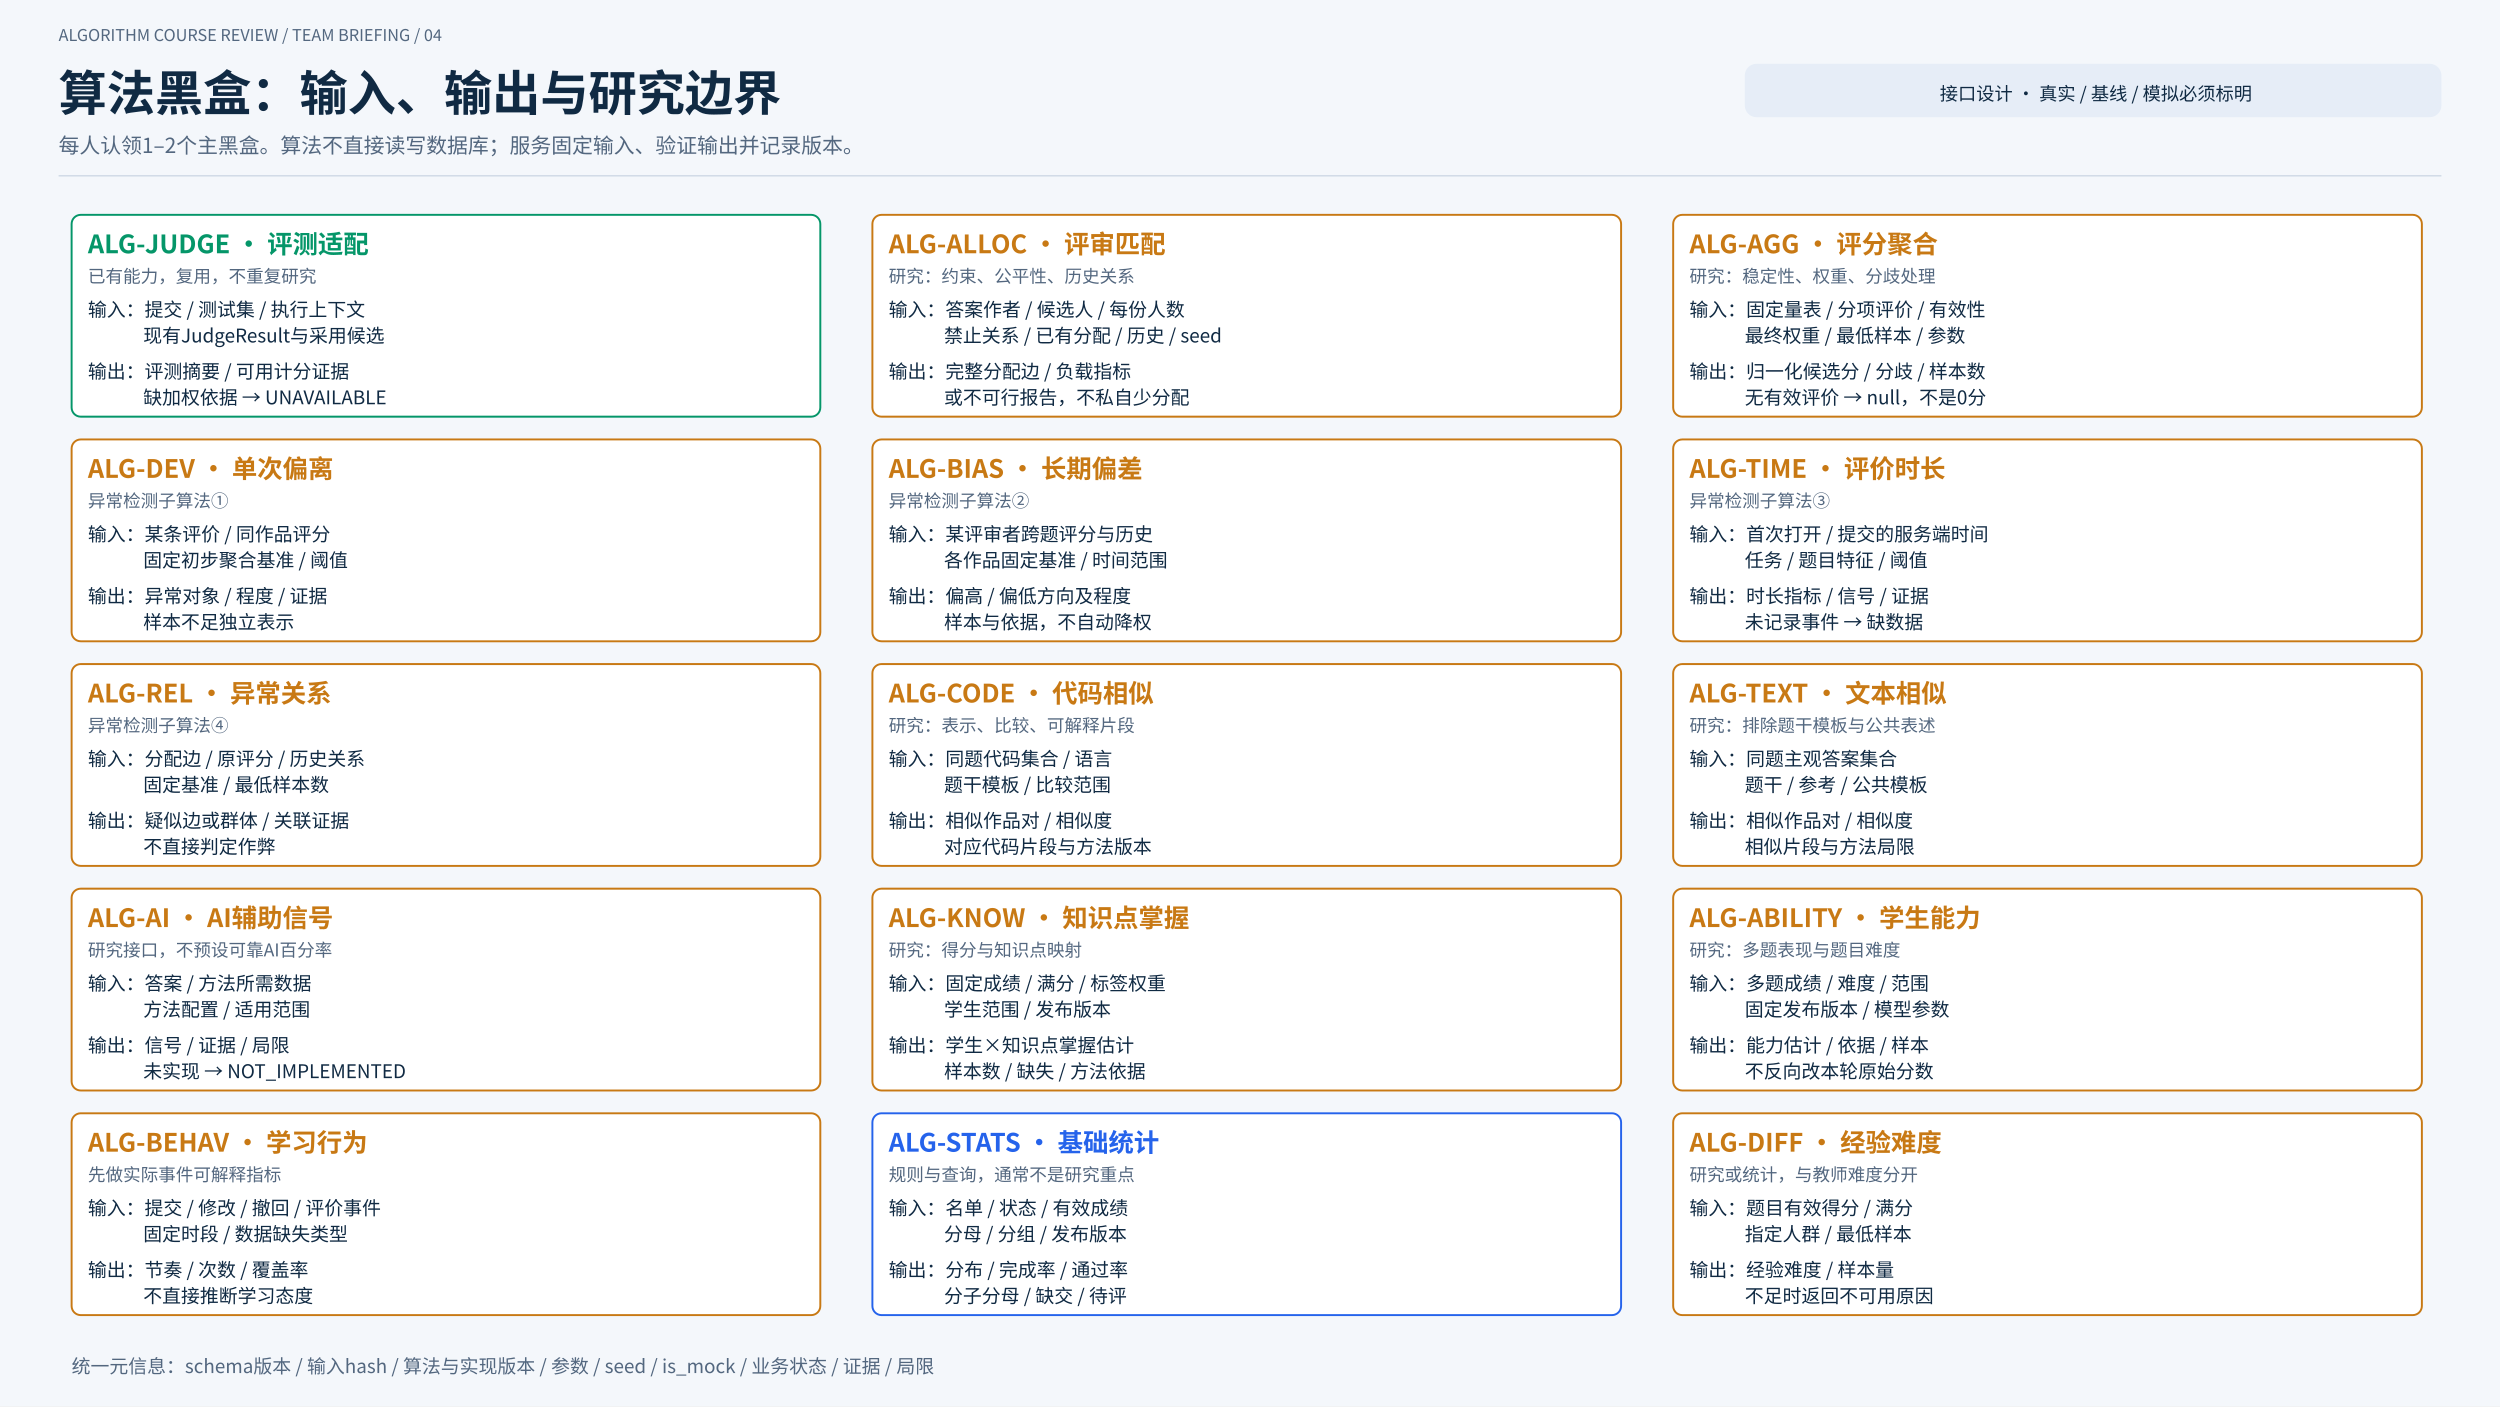
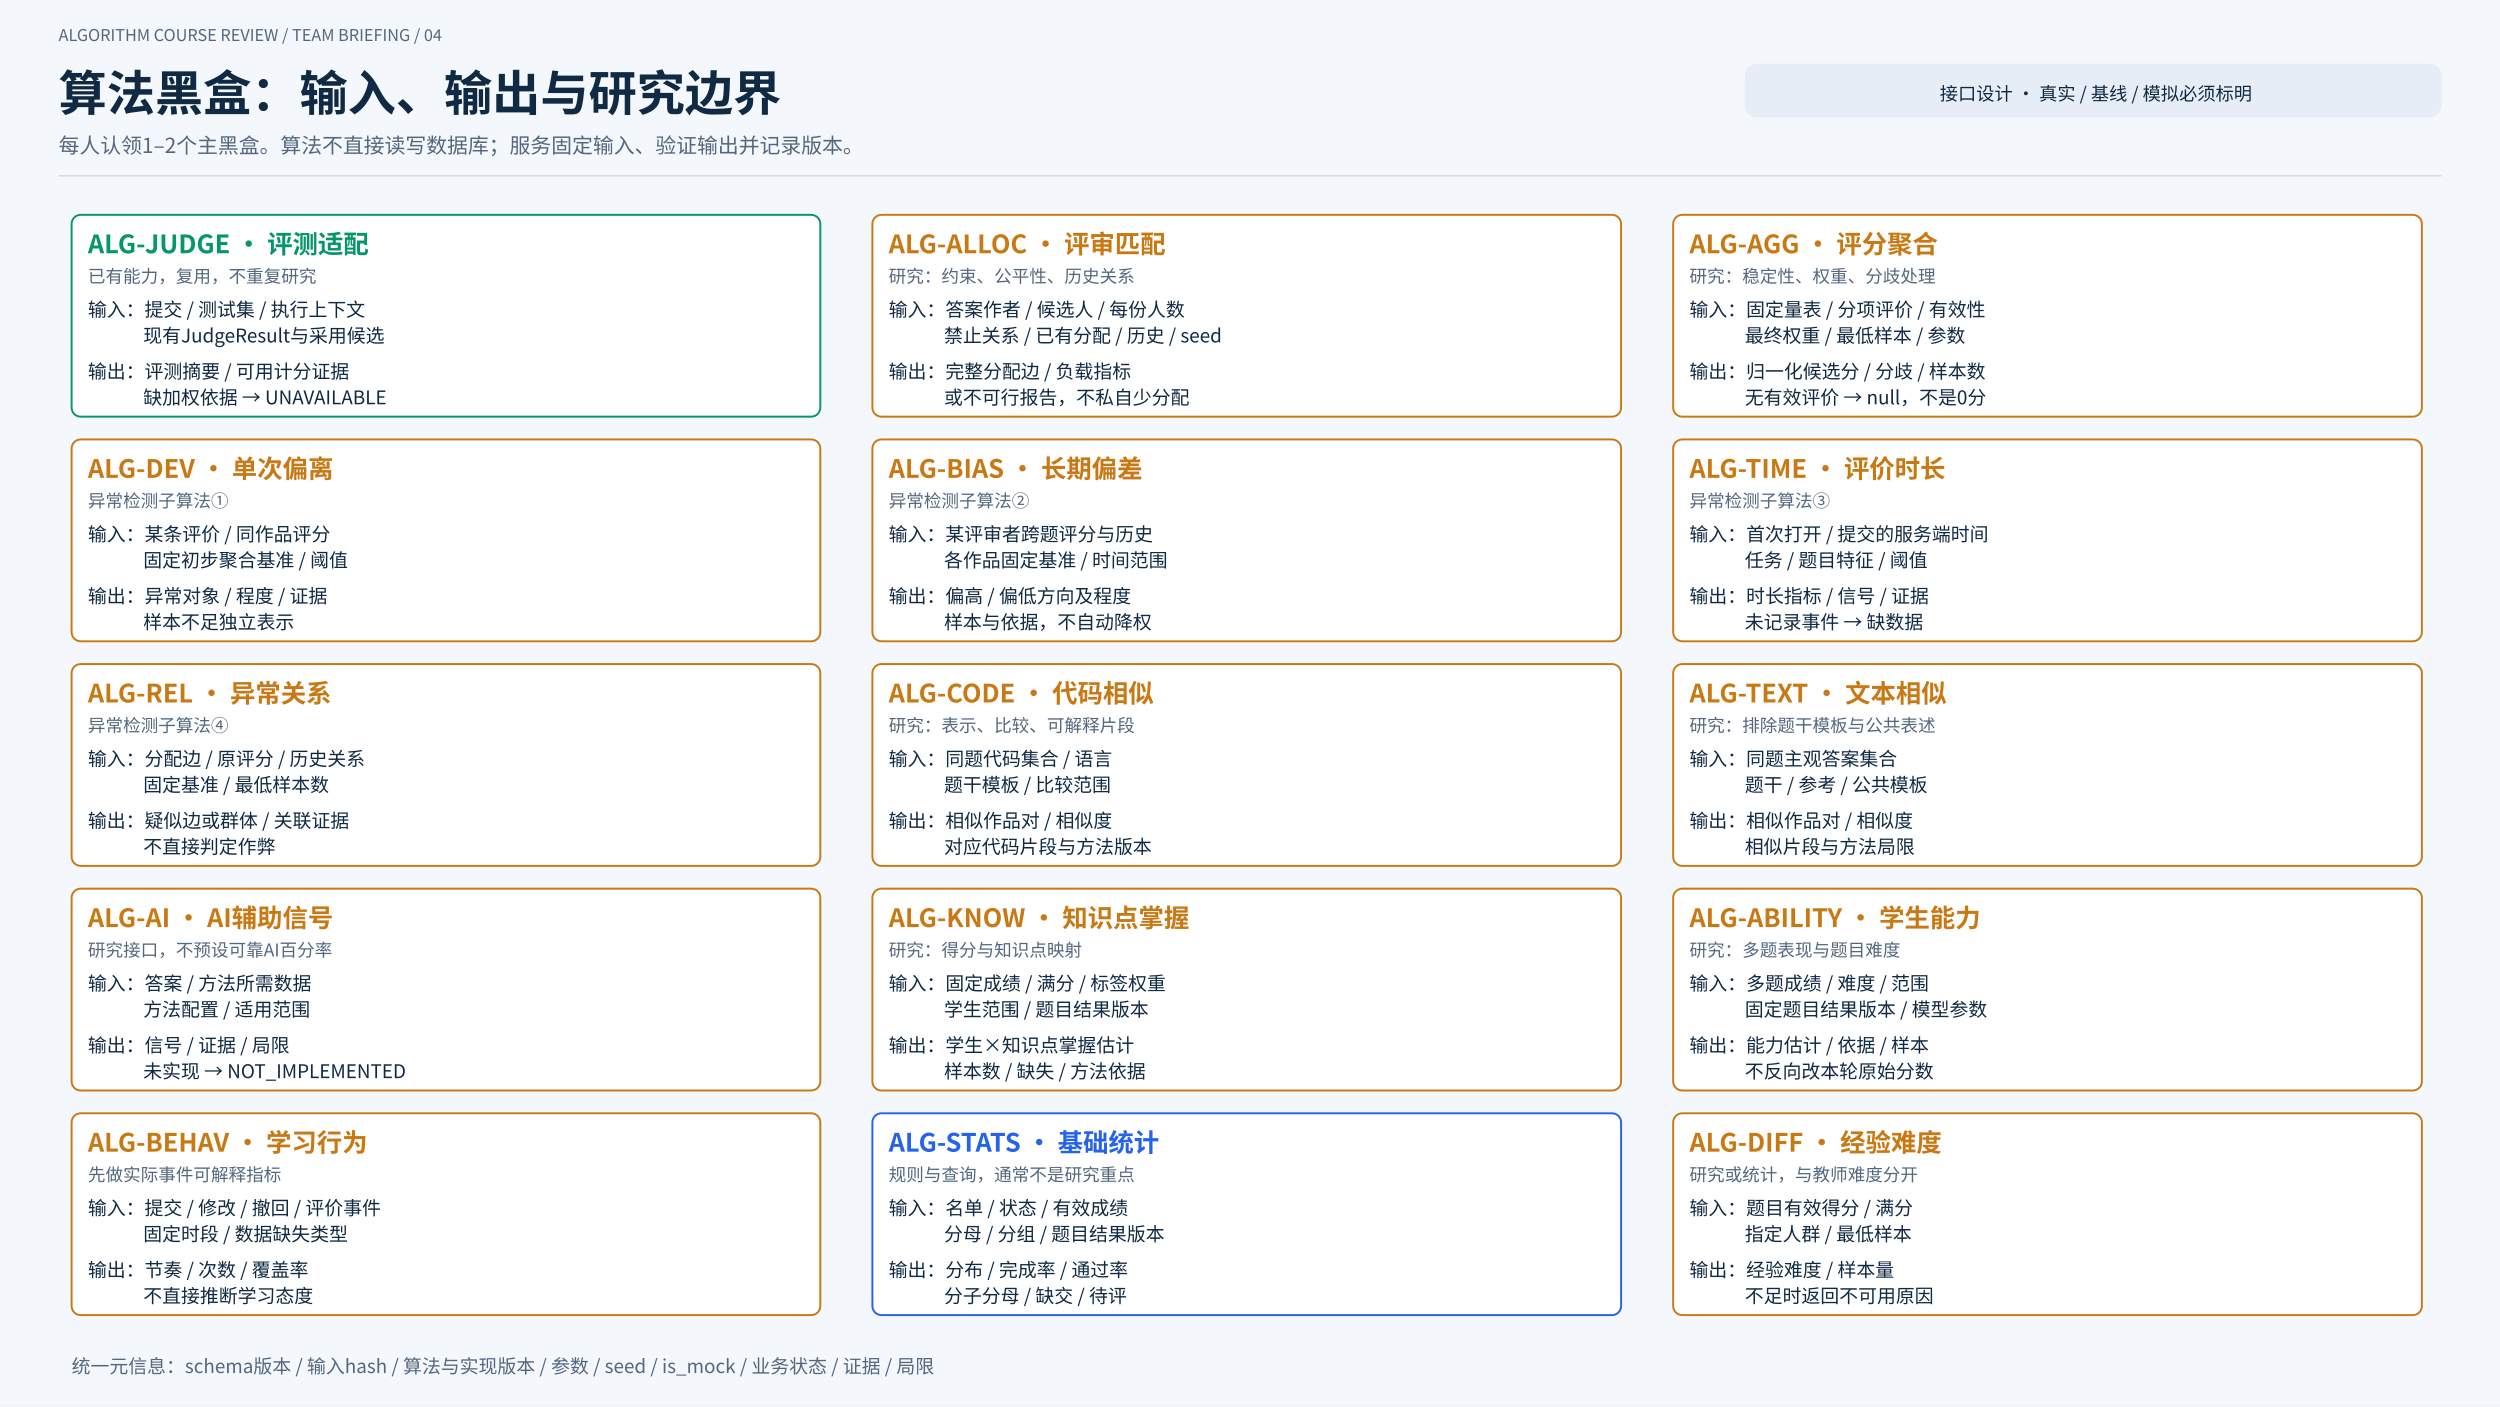
<svg xmlns="http://www.w3.org/2000/svg" width="3840" height="2160" viewBox="0 0 3840 2160">
  <rect width="3840" height="2160" fill="#F4F7FB" />
  <text x="90.0" y="63.0" font-family="Microsoft YaHei, Noto Sans CJK SC, sans-serif" font-size="25" font-weight="400" fill="#53677F">ALGORITHM COURSE REVIEW  /  TEAM BRIEFING  /  04</text>
  <text x="90.0" y="170.0" font-family="Microsoft YaHei, Noto Sans CJK SC, sans-serif" font-size="74" font-weight="700" fill="#102A43">算法黑盒：输入、输出与研究边界</text>
  <text x="90.0" y="235.0" font-family="Microsoft YaHei, Noto Sans CJK SC, sans-serif" font-size="32" font-weight="400" fill="#53677F">每人认领1–2个主黑盒。算法不直接读写数据库；服务固定输入、验证输出并记录版本。</text>
  <rect x="2680" y="98" width="1070" height="82" rx="18" fill="#E6EDF7" stroke="none" stroke-width="2" />
  <text x="2979.5" y="154.0" font-family="Microsoft YaHei, Noto Sans CJK SC, sans-serif" font-size="28" font-weight="400" fill="#102A43">接口设计 · 真实 / 基线 / 模拟必须标明</text>
  <polyline points="90,270 3750,270" fill="none" stroke="#CCD7E4" stroke-width="2" stroke-linejoin="round" />
  <rect x="110" y="330" width="1150" height="310" rx="14" fill="#FFFFFF" stroke="#059669" stroke-width="3" />
  <text x="135.0" y="389.0" font-family="Microsoft YaHei, Noto Sans CJK SC, sans-serif" font-size="39" font-weight="700" fill="#059669">ALG-JUDGE · 评测适配</text>
  <text x="135.0" y="434.0" font-family="Microsoft YaHei, Noto Sans CJK SC, sans-serif" font-size="27" font-weight="400" fill="#53677F">已有能力，复用，不重复研究</text>
  <text x="135.0" y="486.0" font-family="Microsoft YaHei, Noto Sans CJK SC, sans-serif" font-size="29" font-weight="400" fill="#102A43">输入：提交 / 测试集 / 执行上下文</text>
  <text x="220.0" y="526.0" font-family="Microsoft YaHei, Noto Sans CJK SC, sans-serif" font-size="29" font-weight="400" fill="#102A43">现有JudgeResult与采用候选</text>
  <text x="135.0" y="581.0" font-family="Microsoft YaHei, Noto Sans CJK SC, sans-serif" font-size="29" font-weight="400" fill="#102A43">输出：评测摘要 / 可用计分证据</text>
  <text x="220.0" y="621.0" font-family="Microsoft YaHei, Noto Sans CJK SC, sans-serif" font-size="29" font-weight="400" fill="#102A43">缺加权依据 → UNAVAILABLE</text>
  <rect x="1340" y="330" width="1150" height="310" rx="14" fill="#FFFFFF" stroke="#C87914" stroke-width="3" />
  <text x="1365.0" y="389.0" font-family="Microsoft YaHei, Noto Sans CJK SC, sans-serif" font-size="39" font-weight="700" fill="#C87914">ALG-ALLOC · 评审匹配</text>
  <text x="1365.0" y="434.0" font-family="Microsoft YaHei, Noto Sans CJK SC, sans-serif" font-size="27" font-weight="400" fill="#53677F">研究：约束、公平性、历史关系</text>
  <text x="1365.0" y="486.0" font-family="Microsoft YaHei, Noto Sans CJK SC, sans-serif" font-size="29" font-weight="400" fill="#102A43">输入：答案作者 / 候选人 / 每份人数</text>
  <text x="1450.0" y="526.0" font-family="Microsoft YaHei, Noto Sans CJK SC, sans-serif" font-size="29" font-weight="400" fill="#102A43">禁止关系 / 已有分配 / 历史 / seed</text>
  <text x="1365.0" y="581.0" font-family="Microsoft YaHei, Noto Sans CJK SC, sans-serif" font-size="29" font-weight="400" fill="#102A43">输出：完整分配边 / 负载指标</text>
  <text x="1450.0" y="621.0" font-family="Microsoft YaHei, Noto Sans CJK SC, sans-serif" font-size="29" font-weight="400" fill="#102A43">或不可行报告，不私自少分配</text>
  <rect x="2570" y="330" width="1150" height="310" rx="14" fill="#FFFFFF" stroke="#C87914" stroke-width="3" />
  <text x="2595.0" y="389.0" font-family="Microsoft YaHei, Noto Sans CJK SC, sans-serif" font-size="39" font-weight="700" fill="#C87914">ALG-AGG · 评分聚合</text>
  <text x="2595.0" y="434.0" font-family="Microsoft YaHei, Noto Sans CJK SC, sans-serif" font-size="27" font-weight="400" fill="#53677F">研究：稳定性、权重、分歧处理</text>
  <text x="2595.0" y="486.0" font-family="Microsoft YaHei, Noto Sans CJK SC, sans-serif" font-size="29" font-weight="400" fill="#102A43">输入：固定量表 / 分项评价 / 有效性</text>
  <text x="2680.0" y="526.0" font-family="Microsoft YaHei, Noto Sans CJK SC, sans-serif" font-size="29" font-weight="400" fill="#102A43">最终权重 / 最低样本 / 参数</text>
  <text x="2595.0" y="581.0" font-family="Microsoft YaHei, Noto Sans CJK SC, sans-serif" font-size="29" font-weight="400" fill="#102A43">输出：归一化候选分 / 分歧 / 样本数</text>
  <text x="2680.0" y="621.0" font-family="Microsoft YaHei, Noto Sans CJK SC, sans-serif" font-size="29" font-weight="400" fill="#102A43">无有效评价 → null，不是0分</text>
  <rect x="110" y="675" width="1150" height="310" rx="14" fill="#FFFFFF" stroke="#C87914" stroke-width="3" />
  <text x="135.0" y="734.0" font-family="Microsoft YaHei, Noto Sans CJK SC, sans-serif" font-size="39" font-weight="700" fill="#C87914">ALG-DEV · 单次偏离</text>
  <text x="135.0" y="779.0" font-family="Microsoft YaHei, Noto Sans CJK SC, sans-serif" font-size="27" font-weight="400" fill="#53677F">异常检测子算法①</text>
  <text x="135.0" y="831.0" font-family="Microsoft YaHei, Noto Sans CJK SC, sans-serif" font-size="29" font-weight="400" fill="#102A43">输入：某条评价 / 同作品评分</text>
  <text x="220.0" y="871.0" font-family="Microsoft YaHei, Noto Sans CJK SC, sans-serif" font-size="29" font-weight="400" fill="#102A43">固定初步聚合基准 / 阈值</text>
  <text x="135.0" y="926.0" font-family="Microsoft YaHei, Noto Sans CJK SC, sans-serif" font-size="29" font-weight="400" fill="#102A43">输出：异常对象 / 程度 / 证据</text>
  <text x="220.0" y="966.0" font-family="Microsoft YaHei, Noto Sans CJK SC, sans-serif" font-size="29" font-weight="400" fill="#102A43">样本不足独立表示</text>
  <rect x="1340" y="675" width="1150" height="310" rx="14" fill="#FFFFFF" stroke="#C87914" stroke-width="3" />
  <text x="1365.0" y="734.0" font-family="Microsoft YaHei, Noto Sans CJK SC, sans-serif" font-size="39" font-weight="700" fill="#C87914">ALG-BIAS · 长期偏差</text>
  <text x="1365.0" y="779.0" font-family="Microsoft YaHei, Noto Sans CJK SC, sans-serif" font-size="27" font-weight="400" fill="#53677F">异常检测子算法②</text>
  <text x="1365.0" y="831.0" font-family="Microsoft YaHei, Noto Sans CJK SC, sans-serif" font-size="29" font-weight="400" fill="#102A43">输入：某评审者跨题评分与历史</text>
  <text x="1450.0" y="871.0" font-family="Microsoft YaHei, Noto Sans CJK SC, sans-serif" font-size="29" font-weight="400" fill="#102A43">各作品固定基准 / 时间范围</text>
  <text x="1365.0" y="926.0" font-family="Microsoft YaHei, Noto Sans CJK SC, sans-serif" font-size="29" font-weight="400" fill="#102A43">输出：偏高 / 偏低方向及程度</text>
  <text x="1450.0" y="966.0" font-family="Microsoft YaHei, Noto Sans CJK SC, sans-serif" font-size="29" font-weight="400" fill="#102A43">样本与依据，不自动降权</text>
  <rect x="2570" y="675" width="1150" height="310" rx="14" fill="#FFFFFF" stroke="#C87914" stroke-width="3" />
  <text x="2595.0" y="734.0" font-family="Microsoft YaHei, Noto Sans CJK SC, sans-serif" font-size="39" font-weight="700" fill="#C87914">ALG-TIME · 评价时长</text>
  <text x="2595.0" y="779.0" font-family="Microsoft YaHei, Noto Sans CJK SC, sans-serif" font-size="27" font-weight="400" fill="#53677F">异常检测子算法③</text>
  <text x="2595.0" y="831.0" font-family="Microsoft YaHei, Noto Sans CJK SC, sans-serif" font-size="29" font-weight="400" fill="#102A43">输入：首次打开 / 提交的服务端时间</text>
  <text x="2680.0" y="871.0" font-family="Microsoft YaHei, Noto Sans CJK SC, sans-serif" font-size="29" font-weight="400" fill="#102A43">任务 / 题目特征 / 阈值</text>
  <text x="2595.0" y="926.0" font-family="Microsoft YaHei, Noto Sans CJK SC, sans-serif" font-size="29" font-weight="400" fill="#102A43">输出：时长指标 / 信号 / 证据</text>
  <text x="2680.0" y="966.0" font-family="Microsoft YaHei, Noto Sans CJK SC, sans-serif" font-size="29" font-weight="400" fill="#102A43">未记录事件 → 缺数据</text>
  <rect x="110" y="1020" width="1150" height="310" rx="14" fill="#FFFFFF" stroke="#C87914" stroke-width="3" />
  <text x="135.0" y="1079.0" font-family="Microsoft YaHei, Noto Sans CJK SC, sans-serif" font-size="39" font-weight="700" fill="#C87914">ALG-REL · 异常关系</text>
  <text x="135.0" y="1124.0" font-family="Microsoft YaHei, Noto Sans CJK SC, sans-serif" font-size="27" font-weight="400" fill="#53677F">异常检测子算法④</text>
  <text x="135.0" y="1176.0" font-family="Microsoft YaHei, Noto Sans CJK SC, sans-serif" font-size="29" font-weight="400" fill="#102A43">输入：分配边 / 原评分 / 历史关系</text>
  <text x="220.0" y="1216.0" font-family="Microsoft YaHei, Noto Sans CJK SC, sans-serif" font-size="29" font-weight="400" fill="#102A43">固定基准 / 最低样本数</text>
  <text x="135.0" y="1271.0" font-family="Microsoft YaHei, Noto Sans CJK SC, sans-serif" font-size="29" font-weight="400" fill="#102A43">输出：疑似边或群体 / 关联证据</text>
  <text x="220.0" y="1311.0" font-family="Microsoft YaHei, Noto Sans CJK SC, sans-serif" font-size="29" font-weight="400" fill="#102A43">不直接判定作弊</text>
  <rect x="1340" y="1020" width="1150" height="310" rx="14" fill="#FFFFFF" stroke="#C87914" stroke-width="3" />
  <text x="1365.0" y="1079.0" font-family="Microsoft YaHei, Noto Sans CJK SC, sans-serif" font-size="39" font-weight="700" fill="#C87914">ALG-CODE · 代码相似</text>
  <text x="1365.0" y="1124.0" font-family="Microsoft YaHei, Noto Sans CJK SC, sans-serif" font-size="27" font-weight="400" fill="#53677F">研究：表示、比较、可解释片段</text>
  <text x="1365.0" y="1176.0" font-family="Microsoft YaHei, Noto Sans CJK SC, sans-serif" font-size="29" font-weight="400" fill="#102A43">输入：同题代码集合 / 语言</text>
  <text x="1450.0" y="1216.0" font-family="Microsoft YaHei, Noto Sans CJK SC, sans-serif" font-size="29" font-weight="400" fill="#102A43">题干模板 / 比较范围</text>
  <text x="1365.0" y="1271.0" font-family="Microsoft YaHei, Noto Sans CJK SC, sans-serif" font-size="29" font-weight="400" fill="#102A43">输出：相似作品对 / 相似度</text>
  <text x="1450.0" y="1311.0" font-family="Microsoft YaHei, Noto Sans CJK SC, sans-serif" font-size="29" font-weight="400" fill="#102A43">对应代码片段与方法版本</text>
  <rect x="2570" y="1020" width="1150" height="310" rx="14" fill="#FFFFFF" stroke="#C87914" stroke-width="3" />
  <text x="2595.0" y="1079.0" font-family="Microsoft YaHei, Noto Sans CJK SC, sans-serif" font-size="39" font-weight="700" fill="#C87914">ALG-TEXT · 文本相似</text>
  <text x="2595.0" y="1124.0" font-family="Microsoft YaHei, Noto Sans CJK SC, sans-serif" font-size="27" font-weight="400" fill="#53677F">研究：排除题干模板与公共表述</text>
  <text x="2595.0" y="1176.0" font-family="Microsoft YaHei, Noto Sans CJK SC, sans-serif" font-size="29" font-weight="400" fill="#102A43">输入：同题主观答案集合</text>
  <text x="2680.0" y="1216.0" font-family="Microsoft YaHei, Noto Sans CJK SC, sans-serif" font-size="29" font-weight="400" fill="#102A43">题干 / 参考 / 公共模板</text>
  <text x="2595.0" y="1271.0" font-family="Microsoft YaHei, Noto Sans CJK SC, sans-serif" font-size="29" font-weight="400" fill="#102A43">输出：相似作品对 / 相似度</text>
  <text x="2680.0" y="1311.0" font-family="Microsoft YaHei, Noto Sans CJK SC, sans-serif" font-size="29" font-weight="400" fill="#102A43">相似片段与方法局限</text>
  <rect x="110" y="1365" width="1150" height="310" rx="14" fill="#FFFFFF" stroke="#C87914" stroke-width="3" />
  <text x="135.0" y="1424.0" font-family="Microsoft YaHei, Noto Sans CJK SC, sans-serif" font-size="39" font-weight="700" fill="#C87914">ALG-AI · AI辅助信号</text>
  <text x="135.0" y="1469.0" font-family="Microsoft YaHei, Noto Sans CJK SC, sans-serif" font-size="27" font-weight="400" fill="#53677F">研究接口，不预设可靠AI百分率</text>
  <text x="135.0" y="1521.0" font-family="Microsoft YaHei, Noto Sans CJK SC, sans-serif" font-size="29" font-weight="400" fill="#102A43">输入：答案 / 方法所需数据</text>
  <text x="220.0" y="1561.0" font-family="Microsoft YaHei, Noto Sans CJK SC, sans-serif" font-size="29" font-weight="400" fill="#102A43">方法配置 / 适用范围</text>
  <text x="135.0" y="1616.0" font-family="Microsoft YaHei, Noto Sans CJK SC, sans-serif" font-size="29" font-weight="400" fill="#102A43">输出：信号 / 证据 / 局限</text>
  <text x="220.0" y="1656.0" font-family="Microsoft YaHei, Noto Sans CJK SC, sans-serif" font-size="29" font-weight="400" fill="#102A43">未实现 → NOT_IMPLEMENTED</text>
  <rect x="1340" y="1365" width="1150" height="310" rx="14" fill="#FFFFFF" stroke="#C87914" stroke-width="3" />
  <text x="1365.0" y="1424.0" font-family="Microsoft YaHei, Noto Sans CJK SC, sans-serif" font-size="39" font-weight="700" fill="#C87914">ALG-KNOW · 知识点掌握</text>
  <text x="1365.0" y="1469.0" font-family="Microsoft YaHei, Noto Sans CJK SC, sans-serif" font-size="27" font-weight="400" fill="#53677F">研究：得分与知识点映射</text>
  <text x="1365.0" y="1521.0" font-family="Microsoft YaHei, Noto Sans CJK SC, sans-serif" font-size="29" font-weight="400" fill="#102A43">输入：固定成绩 / 满分 / 标签权重</text>
-   <text x="1450.0" y="1561.0" font-family="Microsoft YaHei, Noto Sans CJK SC, sans-serif" font-size="29" font-weight="400" fill="#102A43">学生范围 / 发布版本</text>
+   <text x="1450.0" y="1561.0" font-family="Microsoft YaHei, Noto Sans CJK SC, sans-serif" font-size="29" font-weight="400" fill="#102A43">学生范围 / 题目结果版本</text>
  <text x="1365.0" y="1616.0" font-family="Microsoft YaHei, Noto Sans CJK SC, sans-serif" font-size="29" font-weight="400" fill="#102A43">输出：学生×知识点掌握估计</text>
  <text x="1450.0" y="1656.0" font-family="Microsoft YaHei, Noto Sans CJK SC, sans-serif" font-size="29" font-weight="400" fill="#102A43">样本数 / 缺失 / 方法依据</text>
  <rect x="2570" y="1365" width="1150" height="310" rx="14" fill="#FFFFFF" stroke="#C87914" stroke-width="3" />
  <text x="2595.0" y="1424.0" font-family="Microsoft YaHei, Noto Sans CJK SC, sans-serif" font-size="39" font-weight="700" fill="#C87914">ALG-ABILITY · 学生能力</text>
  <text x="2595.0" y="1469.0" font-family="Microsoft YaHei, Noto Sans CJK SC, sans-serif" font-size="27" font-weight="400" fill="#53677F">研究：多题表现与题目难度</text>
  <text x="2595.0" y="1521.0" font-family="Microsoft YaHei, Noto Sans CJK SC, sans-serif" font-size="29" font-weight="400" fill="#102A43">输入：多题成绩 / 难度 / 范围</text>
-   <text x="2680.0" y="1561.0" font-family="Microsoft YaHei, Noto Sans CJK SC, sans-serif" font-size="29" font-weight="400" fill="#102A43">固定发布版本 / 模型参数</text>
+   <text x="2680.0" y="1561.0" font-family="Microsoft YaHei, Noto Sans CJK SC, sans-serif" font-size="29" font-weight="400" fill="#102A43">固定题目结果版本 / 模型参数</text>
  <text x="2595.0" y="1616.0" font-family="Microsoft YaHei, Noto Sans CJK SC, sans-serif" font-size="29" font-weight="400" fill="#102A43">输出：能力估计 / 依据 / 样本</text>
  <text x="2680.0" y="1656.0" font-family="Microsoft YaHei, Noto Sans CJK SC, sans-serif" font-size="29" font-weight="400" fill="#102A43">不反向改本轮原始分数</text>
  <rect x="110" y="1710" width="1150" height="310" rx="14" fill="#FFFFFF" stroke="#C87914" stroke-width="3" />
  <text x="135.0" y="1769.0" font-family="Microsoft YaHei, Noto Sans CJK SC, sans-serif" font-size="39" font-weight="700" fill="#C87914">ALG-BEHAV · 学习行为</text>
  <text x="135.0" y="1814.0" font-family="Microsoft YaHei, Noto Sans CJK SC, sans-serif" font-size="27" font-weight="400" fill="#53677F">先做实际事件可解释指标</text>
  <text x="135.0" y="1866.0" font-family="Microsoft YaHei, Noto Sans CJK SC, sans-serif" font-size="29" font-weight="400" fill="#102A43">输入：提交 / 修改 / 撤回 / 评价事件</text>
  <text x="220.0" y="1906.0" font-family="Microsoft YaHei, Noto Sans CJK SC, sans-serif" font-size="29" font-weight="400" fill="#102A43">固定时段 / 数据缺失类型</text>
  <text x="135.0" y="1961.0" font-family="Microsoft YaHei, Noto Sans CJK SC, sans-serif" font-size="29" font-weight="400" fill="#102A43">输出：节奏 / 次数 / 覆盖率</text>
  <text x="220.0" y="2001.0" font-family="Microsoft YaHei, Noto Sans CJK SC, sans-serif" font-size="29" font-weight="400" fill="#102A43">不直接推断学习态度</text>
  <rect x="1340" y="1710" width="1150" height="310" rx="14" fill="#FFFFFF" stroke="#2563EB" stroke-width="3" />
  <text x="1365.0" y="1769.0" font-family="Microsoft YaHei, Noto Sans CJK SC, sans-serif" font-size="39" font-weight="700" fill="#2563EB">ALG-STATS · 基础统计</text>
  <text x="1365.0" y="1814.0" font-family="Microsoft YaHei, Noto Sans CJK SC, sans-serif" font-size="27" font-weight="400" fill="#53677F">规则与查询，通常不是研究重点</text>
  <text x="1365.0" y="1866.0" font-family="Microsoft YaHei, Noto Sans CJK SC, sans-serif" font-size="29" font-weight="400" fill="#102A43">输入：名单 / 状态 / 有效成绩</text>
-   <text x="1450.0" y="1906.0" font-family="Microsoft YaHei, Noto Sans CJK SC, sans-serif" font-size="29" font-weight="400" fill="#102A43">分母 / 分组 / 发布版本</text>
+   <text x="1450.0" y="1906.0" font-family="Microsoft YaHei, Noto Sans CJK SC, sans-serif" font-size="29" font-weight="400" fill="#102A43">分母 / 分组 / 题目结果版本</text>
  <text x="1365.0" y="1961.0" font-family="Microsoft YaHei, Noto Sans CJK SC, sans-serif" font-size="29" font-weight="400" fill="#102A43">输出：分布 / 完成率 / 通过率</text>
  <text x="1450.0" y="2001.0" font-family="Microsoft YaHei, Noto Sans CJK SC, sans-serif" font-size="29" font-weight="400" fill="#102A43">分子分母 / 缺交 / 待评</text>
  <rect x="2570" y="1710" width="1150" height="310" rx="14" fill="#FFFFFF" stroke="#C87914" stroke-width="3" />
  <text x="2595.0" y="1769.0" font-family="Microsoft YaHei, Noto Sans CJK SC, sans-serif" font-size="39" font-weight="700" fill="#C87914">ALG-DIFF · 经验难度</text>
  <text x="2595.0" y="1814.0" font-family="Microsoft YaHei, Noto Sans CJK SC, sans-serif" font-size="27" font-weight="400" fill="#53677F">研究或统计，与教师难度分开</text>
  <text x="2595.0" y="1866.0" font-family="Microsoft YaHei, Noto Sans CJK SC, sans-serif" font-size="29" font-weight="400" fill="#102A43">输入：题目有效得分 / 满分</text>
  <text x="2680.0" y="1906.0" font-family="Microsoft YaHei, Noto Sans CJK SC, sans-serif" font-size="29" font-weight="400" fill="#102A43">指定人群 / 最低样本</text>
  <text x="2595.0" y="1961.0" font-family="Microsoft YaHei, Noto Sans CJK SC, sans-serif" font-size="29" font-weight="400" fill="#102A43">输出：经验难度 / 样本量</text>
  <text x="2680.0" y="2001.0" font-family="Microsoft YaHei, Noto Sans CJK SC, sans-serif" font-size="29" font-weight="400" fill="#102A43">不足时返回不可用原因</text>
  <text x="110.0" y="2109.0" font-family="Microsoft YaHei, Noto Sans CJK SC, sans-serif" font-size="29" font-weight="400" fill="#53677F">统一元信息：schema版本 / 输入hash / 算法与实现版本 / 参数 / seed / is_mock / 业务状态 / 证据 / 局限</text>
</svg>
